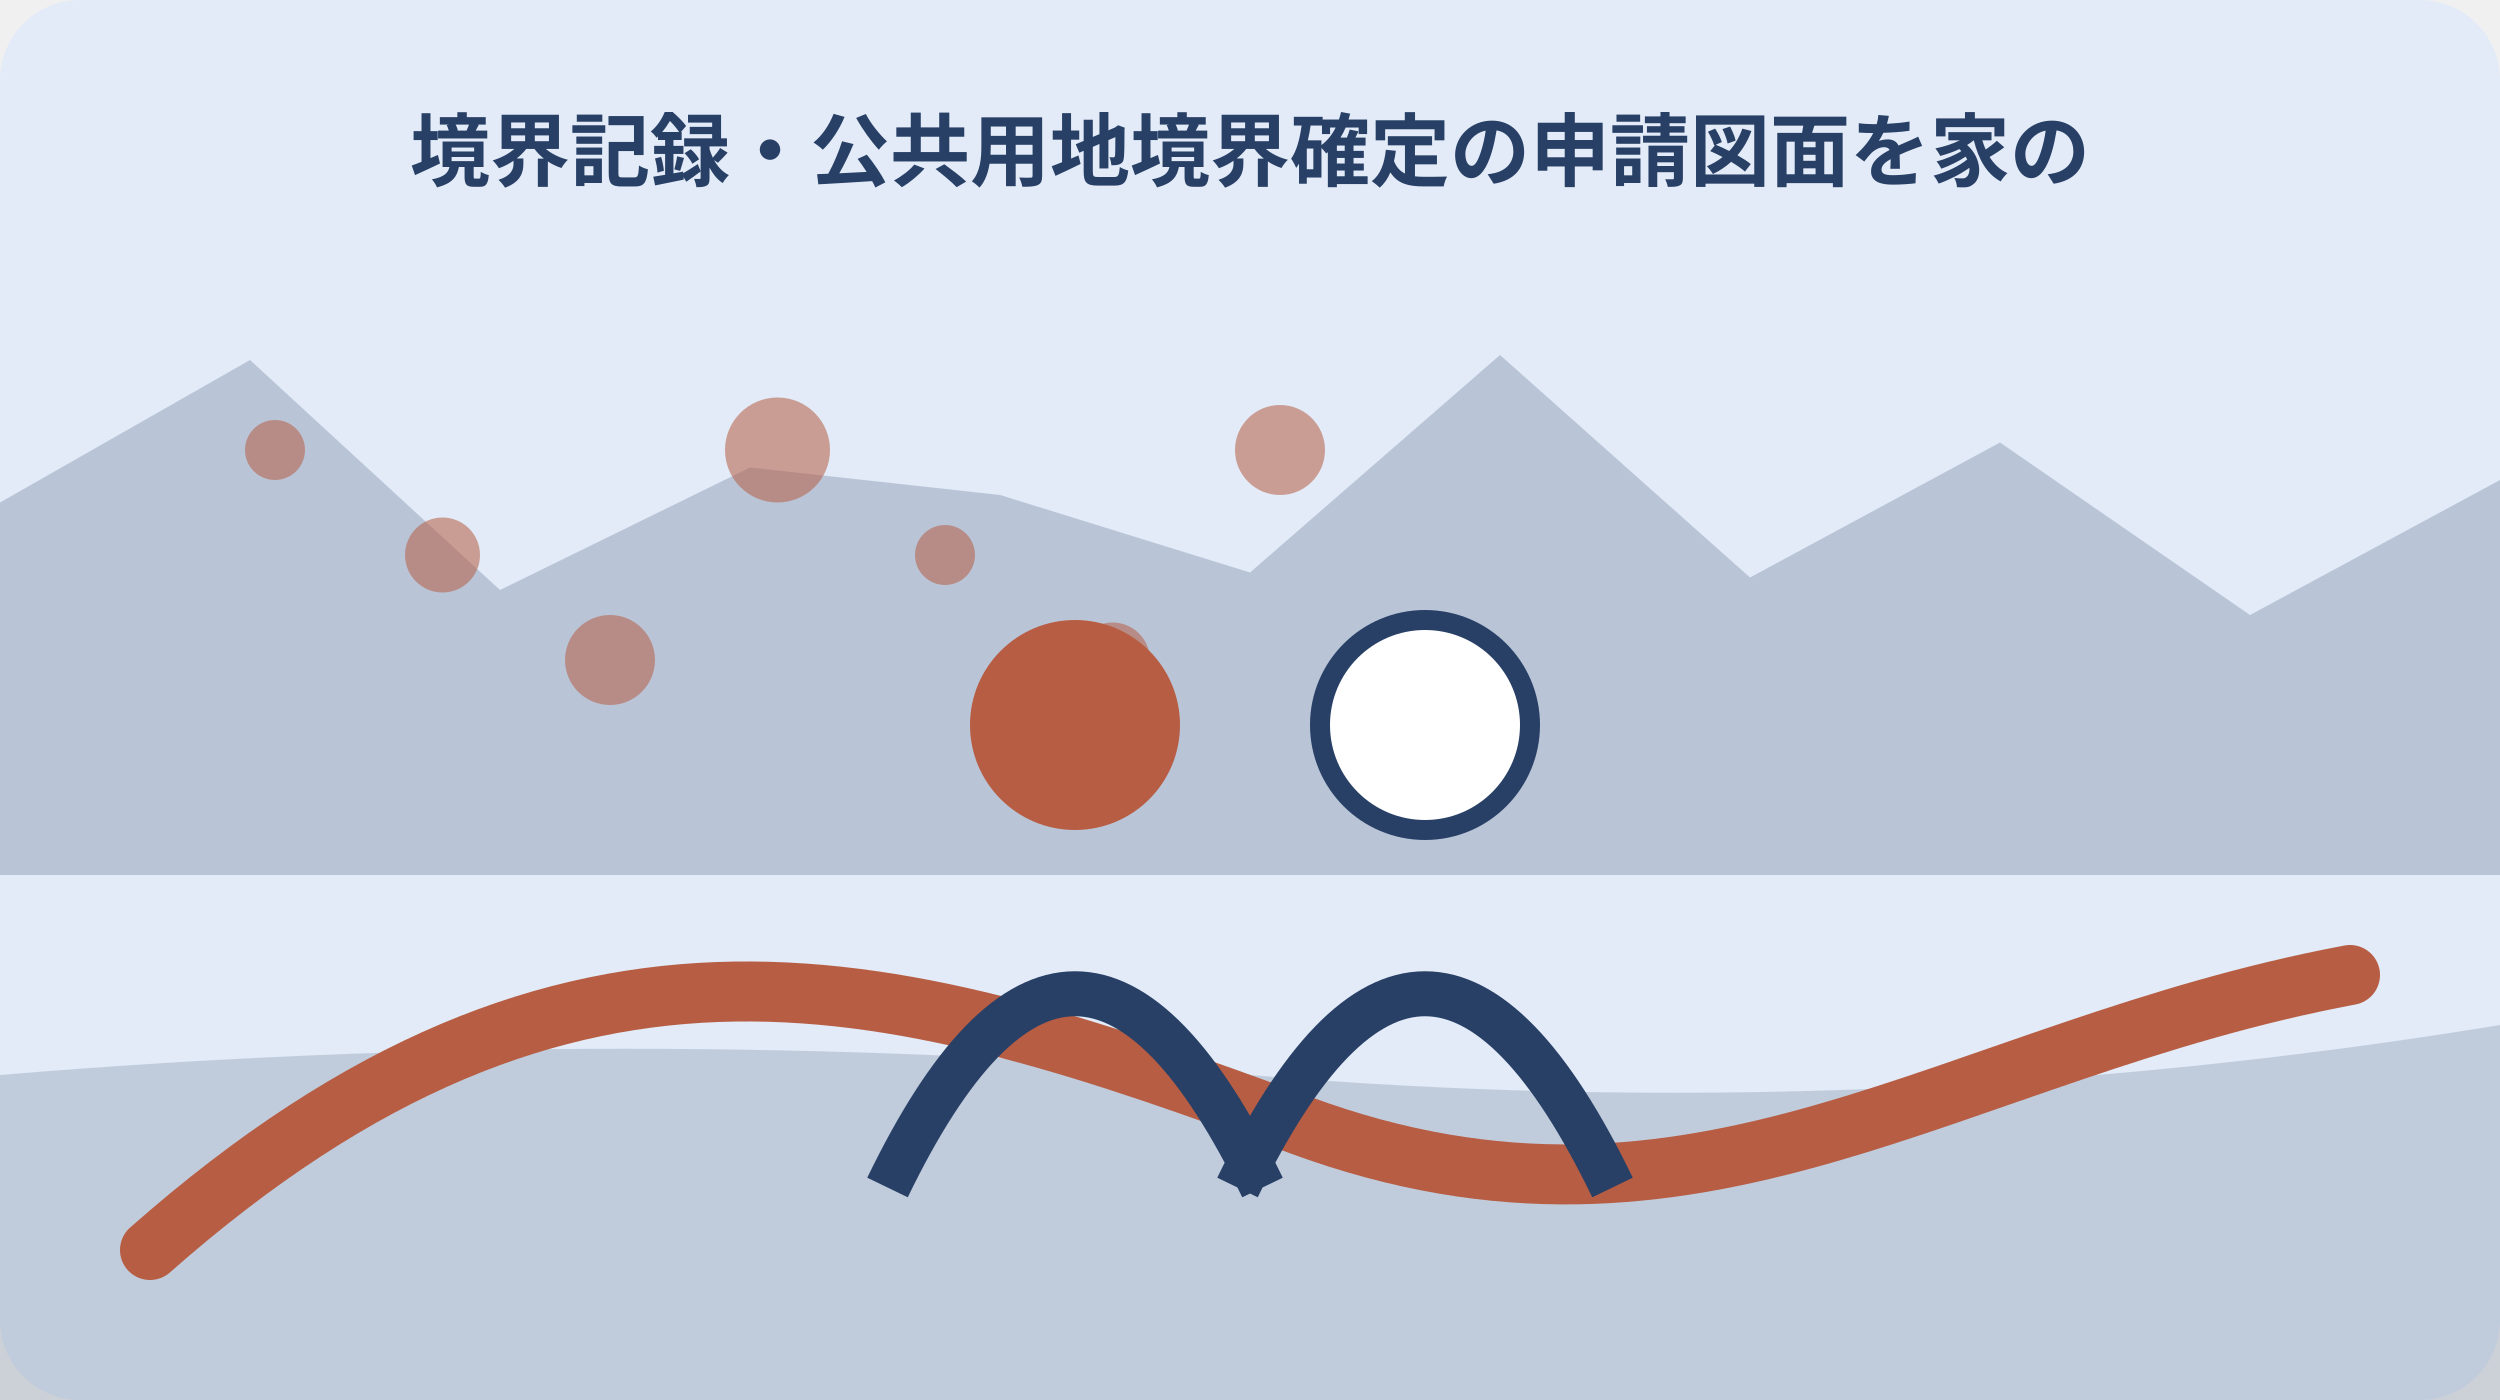
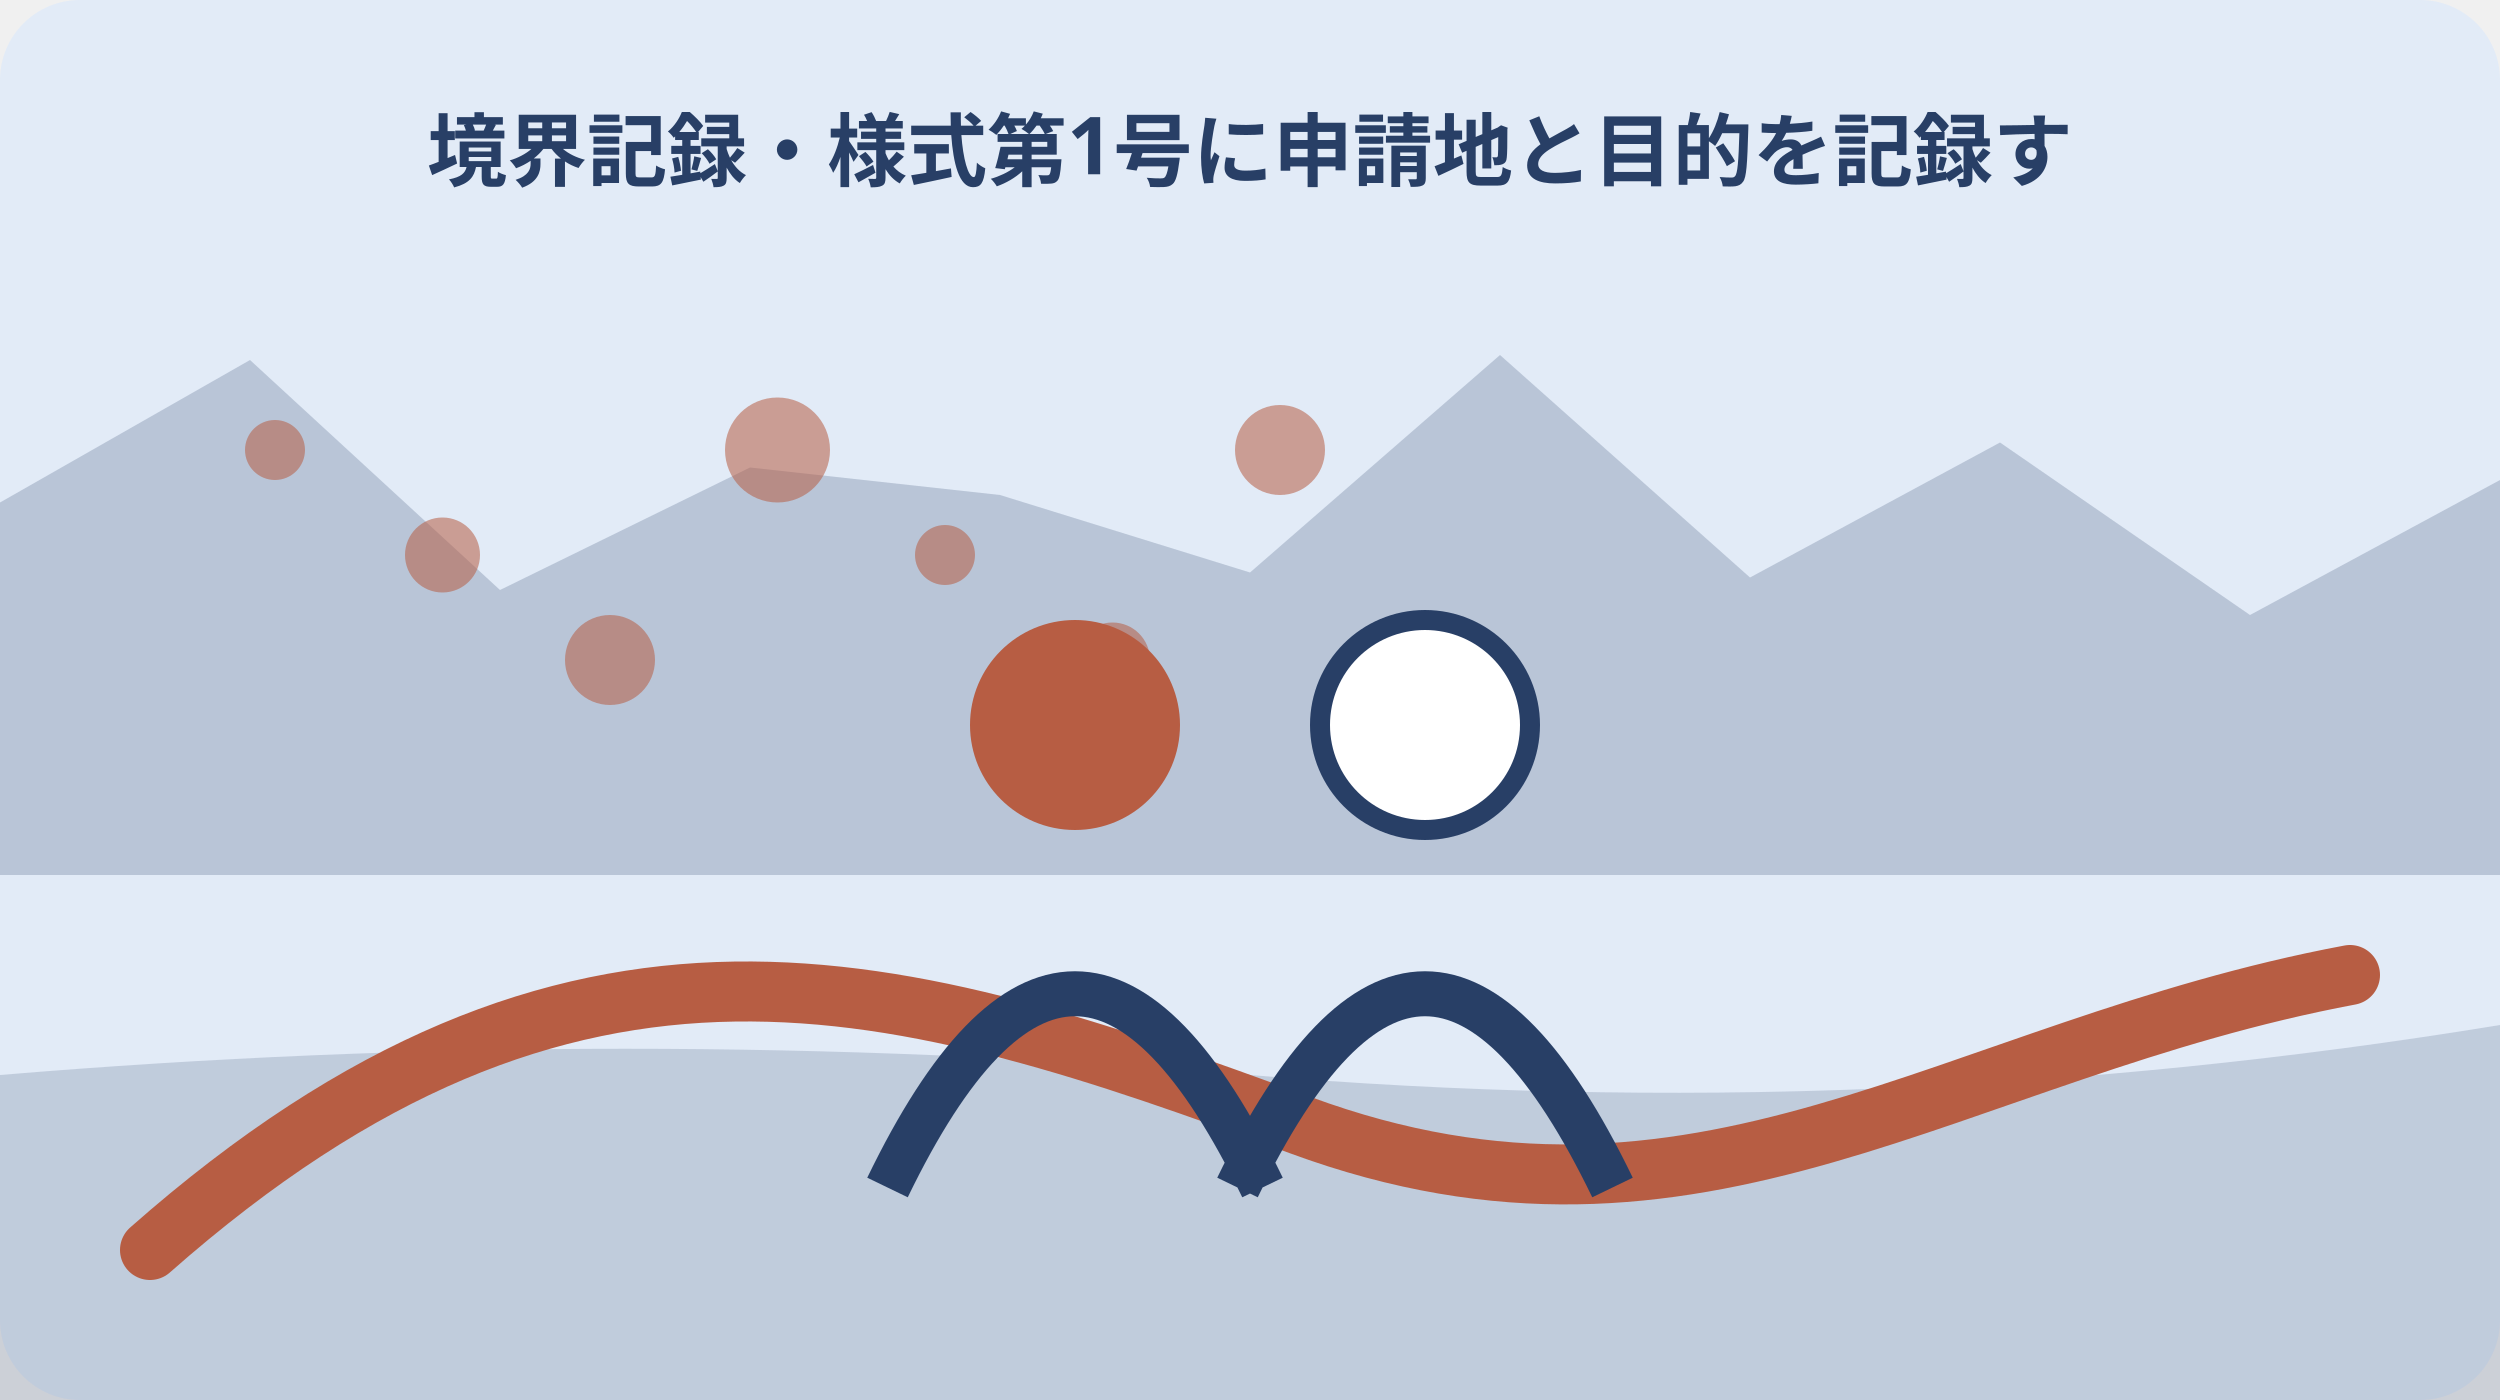
<svg xmlns="http://www.w3.org/2000/svg" width="1000" height="560" viewBox="0 0 1000 560" role="img" aria-labelledby="title desc" data-illustration="mori-editorial" data-topic-id="236" data-scene-index="1">
  <rect width="1000" height="560" rx="32" fill="#e2ebf7" />
  <polygon points="0,201 100,144 200,236 300,187 400,198 500,229 600,142 700,231 800,177 900,246 1000,192 1000,350 0,350" fill="#283f66" opacity=".22" />
  <path d="M0 430 Q250 409 500 430 T1000 410 V560 H0Z" fill="#283f66" opacity=".18" />
  <path d="M60 500 C230 350 360 391 520 450 S780 420 940 390" fill="none" stroke="#b75d43" stroke-width="24" stroke-linecap="round" />
  <circle cx="110" cy="180" r="12" fill="#b75d43" opacity=".55" />
  <circle cx="177" cy="222" r="15" fill="#b75d43" opacity=".55" />
  <circle cx="244" cy="264" r="18" fill="#b75d43" opacity=".55" />
  <circle cx="311" cy="180" r="21" fill="#b75d43" opacity=".55" />
  <circle cx="378" cy="222" r="12" fill="#b75d43" opacity=".55" />
  <circle cx="445" cy="264" r="15" fill="#b75d43" opacity=".55" />
  <circle cx="512" cy="180" r="18" fill="#b75d43" opacity=".55" />
  <g data-scene="people">
    <circle cx="430" cy="290" r="42" fill="#b75d43" />
    <circle cx="570" cy="290" r="42" fill="#fff" stroke="#283f66" stroke-width="8" />
    <path d="M355 475q75-155 150 0M495 475q75-155 150 0" fill="none" stroke="#283f66" stroke-width="18" />
  </g>
-   <text x="500" y="72" text-anchor="middle" font-family="sans-serif" font-size="32" font-weight="700" fill="#283f66">境界記録・公共用地境界確定の申請図面を家の</text>
+   <text x="500" y="72" text-anchor="middle" font-family="sans-serif" font-size="32" font-weight="700" fill="#283f66">境界記録・様式第1号に申請地と目的を記録す</text>
</svg>
